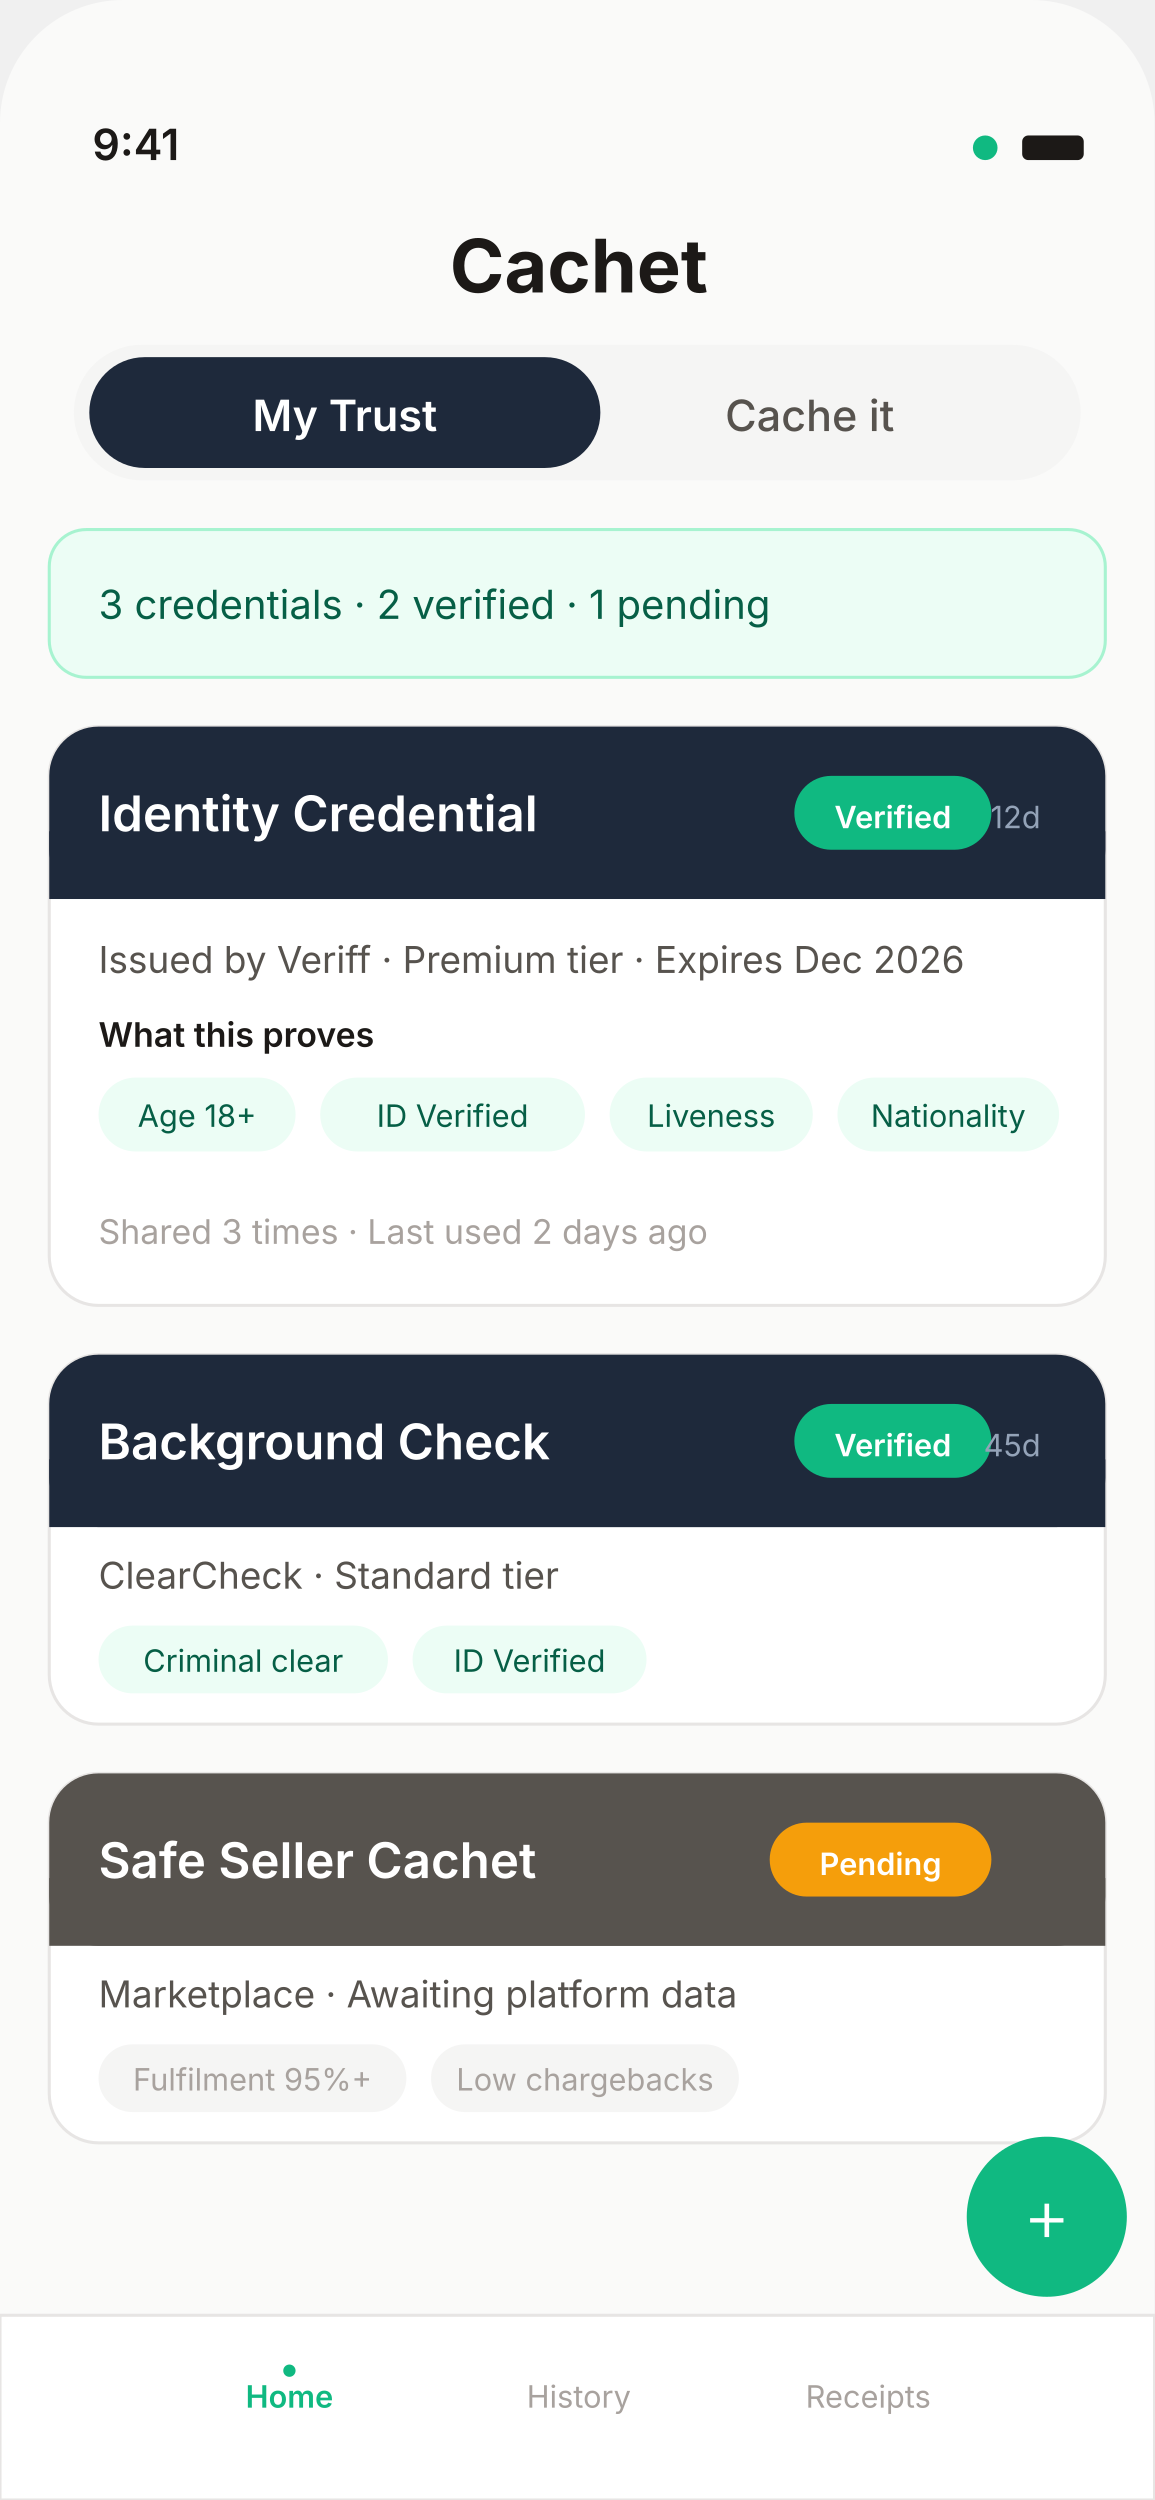
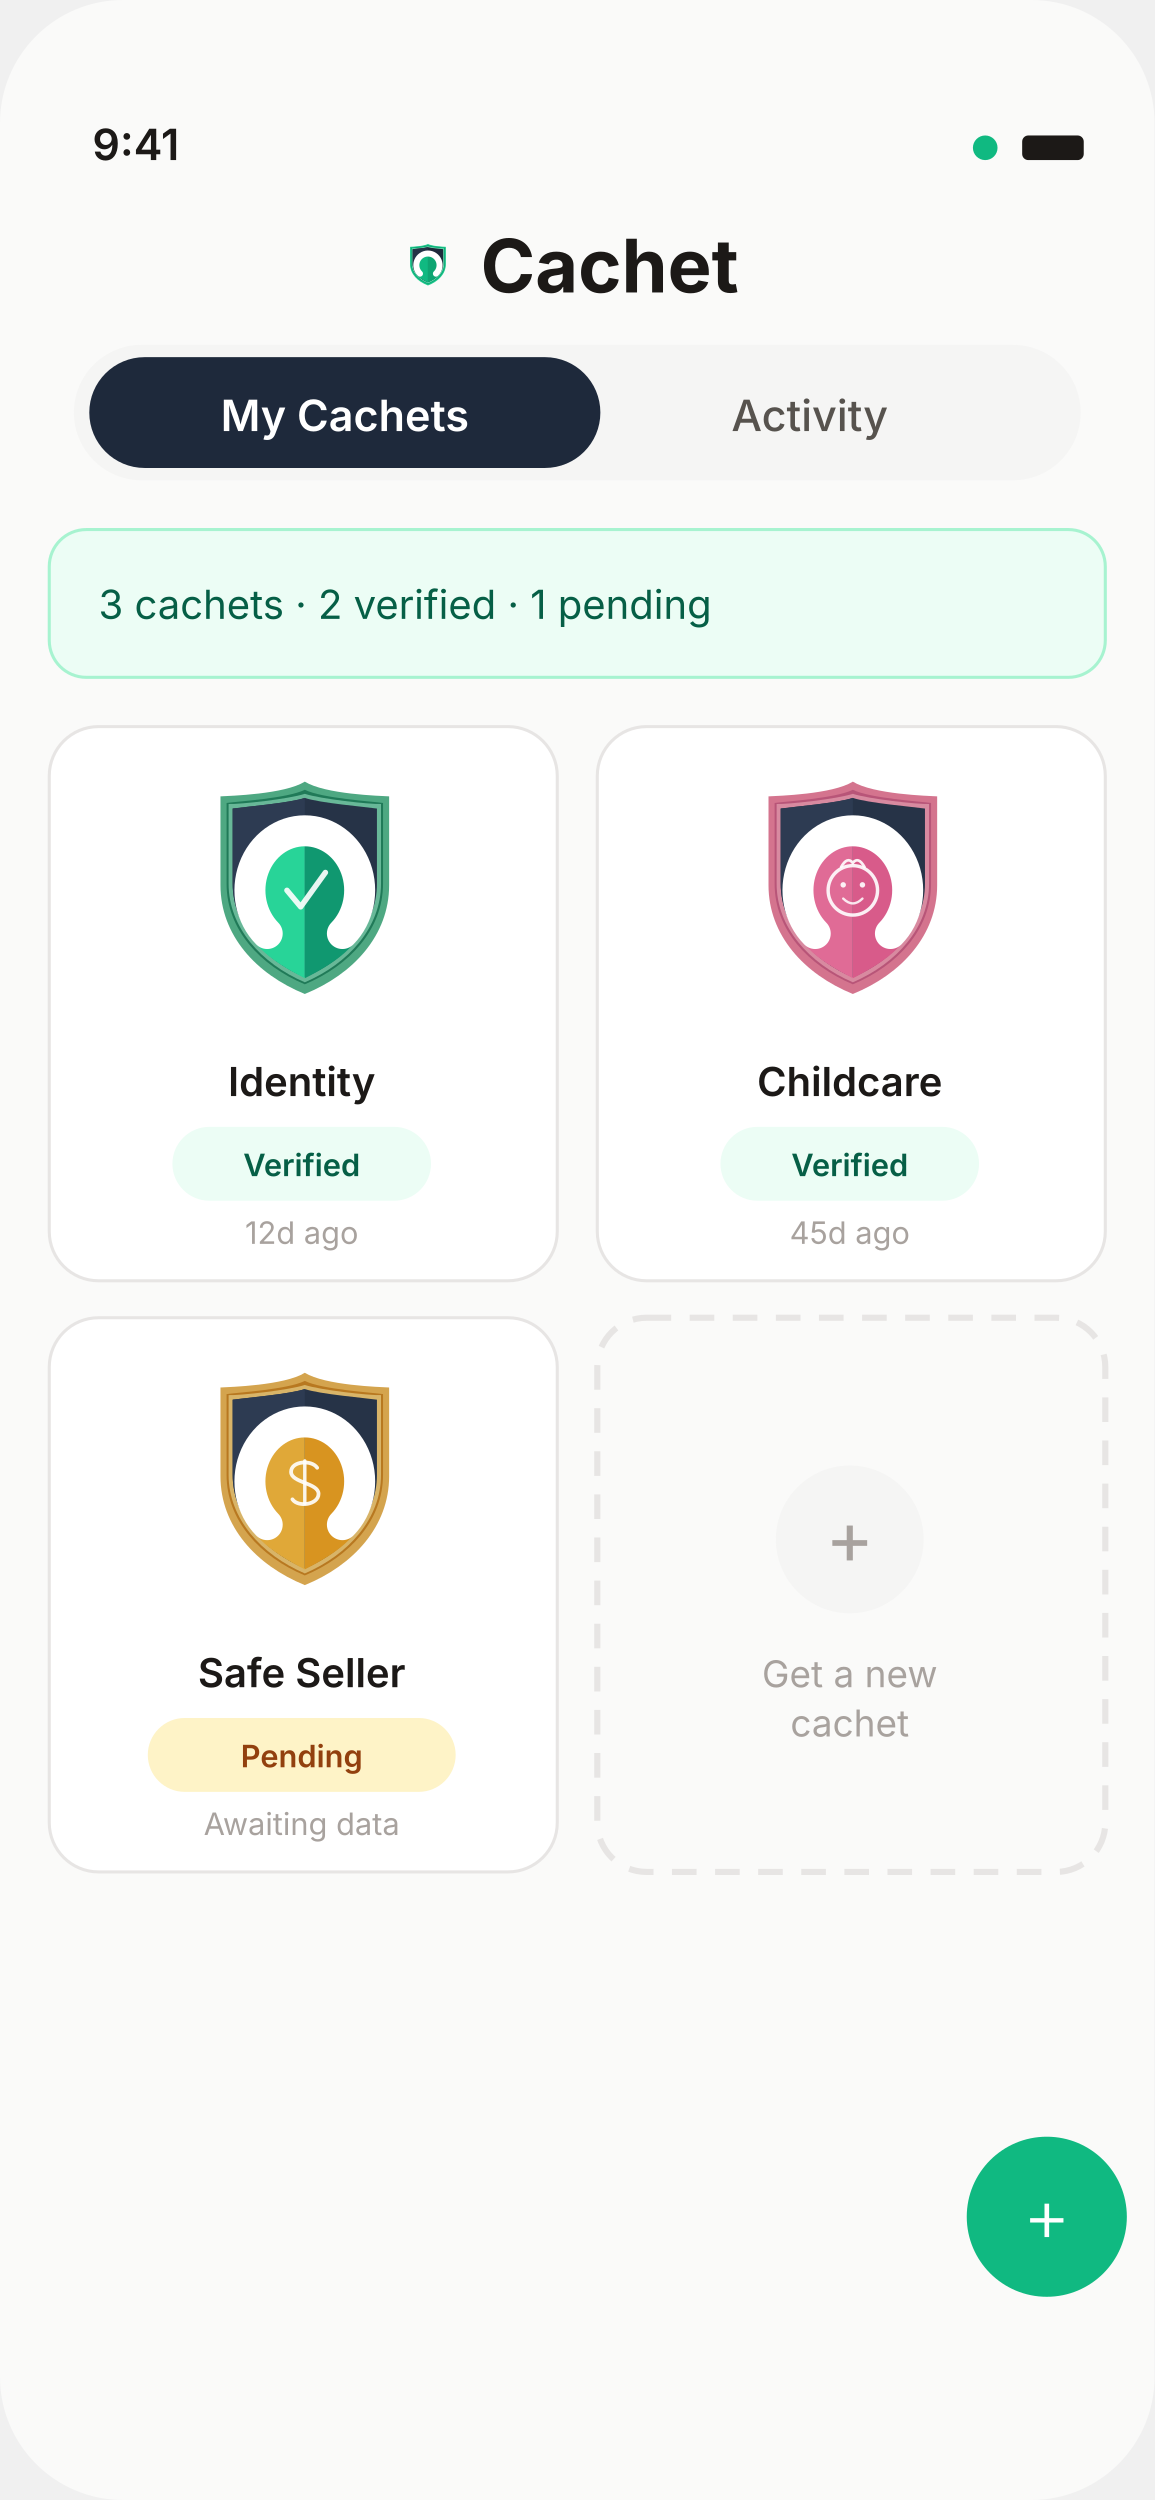
<svg xmlns="http://www.w3.org/2000/svg" viewBox="0 0 375 812" width="375" height="812">
+   <defs>
+     <symbol id="brand-shield" viewBox="0 0 400 480">
+       <path d="M 200 32 C 240 55, 348 58, 366 59 V 221 C 366 311, 296 382, 200 418 C 104 382, 34 311, 34 221 V 59 C 52 58, 160 55, 200 32 Z" fill="#34D399" />
+       <path d="M 200 40 C 238 54, 340 63, 362 63 V 219 C 362 307, 294 376, 200 412 C 106 376, 38 307, 38 219 V 63 C 60 63, 162 54, 200 40 Z" fill="#10B981" />
+       <path d="M 200 47 C 234 63, 334 68, 354 71 V 218 C 354 301, 288 367, 200 401 C 112 367, 46 301, 46 218 V 71 C 66 68, 166 63, 200 47 Z" fill="#059669" />
+       <path d="M 200 54 C 230 64, 328 74, 350 73 V 218 C 350 297, 286 363, 200 397 C 114 363, 50 297, 50 218 V 73 C 72 74, 170 64, 200 54 Z" fill="#6EE7B7" />
+       <path d="M 200 62 C 228 71, 322 78, 342 81 V 218 C 342 294, 280 356, 200 388 C 120 356, 58 294, 58 218 V 81 C 78 78, 172 71, 200 62 Z" fill="#1E293B" />
+       <path d="M 200 62 C 172 71, 78 78, 58 81 V 218 C 58 294, 120 356, 200 388 Z" fill="#253347" />
+       <path d="M 200 131 C 280 131, 330 152, 326 257 C 324 320, 268 358, 200 390 Z" fill="#0EA572" />
+       <path d="M 200 131 C 120 131, 70 152, 74 257 C 76 320, 132 358, 200 390 Z" fill="#10B981" />
+       <path d="M 274 308 A 108 108 0 1 0 126 308" fill="none" stroke="white" stroke-width="56" stroke-linecap="round" />
+     </symbol>
+     <symbol id="identity-shield" viewBox="0 0 400 520">
+       <path d="M 200 35 C 240 60, 348 63, 366 64 V 239 C 366 337, 296 414, 200 453 C 104 414, 34 337, 34 239 V 64 C 52 63, 160 60, 200 35 Z" fill="#4EA882" />
+       <path d="M 200 51 C 234 68, 334 74, 354 77 V 236 C 354 326, 288 397, 200 434 C 112 397, 46 326, 46 236 V 77 C 66 74, 166 68, 200 51 Z" fill="#207A58" />
+       <path d="M 200 59 C 230 69, 328 80, 350 79 V 236 C 350 322, 286 393, 200 430 C 114 393, 50 322, 50 236 V 79 C 72 80, 170 69, 200 59 Z" fill="#68B898" />
+       <path d="M 200 67 C 228 77, 322 85, 342 88 V 236 C 342 318, 280 386, 200 420 C 120 386, 58 318, 58 236 V 88 C 78 85, 172 77, 200 67 Z" fill="#263347" />
+       <path d="M 200 67 C 172 77, 78 85, 58 88 V 236 C 58 318, 120 386, 200 420 Z" fill="#2D3B52" />
+       <path d="M 200 142 C 280 142, 330 165, 326 278 C 324 347, 268 388, 200 422 Z" fill="#109870" />
+       <path d="M 200 142 C 120 142, 70 165, 74 278 C 76 347, 132 388, 200 422 Z" fill="#28D498" />
+       <path d="M 274 334 A 108 117 0 1 0 126 334" fill="none" stroke="#fff" stroke-width="61" stroke-linecap="round" />
+       <g transform="matrix(1.3514, 0, 0, 1.3514, -70.28, -51.0)">
+         <path d="M 174,222 L 194,246 L 230,196" fill="none" stroke="#fff" stroke-width="8" stroke-linecap="round" stroke-linejoin="round" opacity="0.9" />
+       </g>
+     </symbol>
+     <symbol id="childcare-shield" viewBox="0 0 400 520">
+       <path d="M 200 35 C 240 60, 348 63, 366 64 V 239 C 366 337, 296 414, 200 453 C 104 414, 34 337, 34 239 V 64 C 52 63, 160 60, 200 35 Z" fill="#D4748E" />
+       <path d="M 200 51 C 234 68, 334 74, 354 77 V 236 C 354 326, 288 397, 200 434 C 112 397, 46 326, 46 236 V 77 C 66 74, 166 68, 200 51 Z" fill="#B85578" />
+       <path d="M 200 59 C 230 69, 328 80, 350 79 V 236 C 350 322, 286 393, 200 430 C 114 393, 50 322, 50 236 V 79 C 72 80, 170 69, 200 59 Z" fill="#D88AA0" />
+       <path d="M 200 67 C 228 77, 322 85, 342 88 V 236 C 342 318, 280 386, 200 420 C 120 386, 58 318, 58 236 V 88 C 78 85, 172 77, 200 67 Z" fill="#263347" />
+       <path d="M 200 67 C 172 77, 78 85, 58 88 V 236 C 58 318, 120 386, 200 420 Z" fill="#2D3B52" />
+       <path d="M 200 142 C 280 142, 330 165, 326 278 C 324 347, 268 388, 200 422 Z" fill="#D85B8A" />
+       <path d="M 200 142 C 120 142, 70 165, 74 278 C 76 347, 132 388, 200 422 Z" fill="#E06B96" />
+       <path d="M 274 334 A 108 117 0 1 0 126 334" fill="none" stroke="#fff" stroke-width="61" stroke-linecap="round" />
+       <g transform="matrix(1.3514, 0, 0, 1.3514, -70.28, -51.0)">
+         <circle cx="200" cy="222" r="36" fill="none" stroke="#fff" stroke-width="5" opacity="0.9" />
+         <circle cx="186" cy="214" r="4" fill="#fff" opacity="0.9" />
+         <circle cx="214" cy="214" r="4" fill="#fff" opacity="0.9" />
+         <path d="M 186,234 Q 200,248 214,234" fill="none" stroke="#fff" stroke-width="3.5" stroke-linecap="round" opacity="0.85" />
+         <path d="M 183,188 Q 192,172 200,182 Q 208,172 217,188" fill="none" stroke="#fff" stroke-width="4" stroke-linecap="round" opacity="0.9" />
+       </g>
+     </symbol>
+     <symbol id="seller-shield" viewBox="0 0 400 520">
+       <path d="M 200 35 C 240 60, 348 63, 366 64 V 239 C 366 337, 296 414, 200 453 C 104 414, 34 337, 34 239 V 64 C 52 63, 160 60, 200 35 Z" fill="#D4A44E" />
+       <path d="M 200 51 C 234 68, 334 74, 354 77 V 236 C 354 326, 288 397, 200 434 C 112 397, 46 326, 46 236 V 77 C 66 74, 166 68, 200 51 Z" fill="#B87820" />
+       <path d="M 200 59 C 230 69, 328 80, 350 79 V 236 C 350 322, 286 393, 200 430 C 114 393, 50 322, 50 236 V 79 C 72 80, 170 69, 200 59 Z" fill="#D8B468" />
+       <path d="M 200 67 C 228 77, 322 85, 342 88 V 236 C 342 318, 280 386, 200 420 C 120 386, 58 318, 58 236 V 88 C 78 85, 172 77, 200 67 Z" fill="#263347" />
+       <path d="M 200 67 C 172 77, 78 85, 58 88 V 236 C 58 318, 120 386, 200 420 Z" fill="#2D3B52" />
+       <path d="M 200 142 C 280 142, 330 165, 326 278 C 324 347, 268 388, 200 422 Z" fill="#D89420" />
+       <path d="M 200 142 C 120 142, 70 165, 74 278 C 76 347, 132 388, 200 422 Z" fill="#E0A838" />
+       <path d="M 274 334 A 108 117 0 1 0 126 334" fill="none" stroke="#fff" stroke-width="61" stroke-linecap="round" />
+       <g transform="matrix(1.3514, 0, 0, 1.3514, -70.28, -51.0)">
+         <line x1="200" y1="192" x2="200" y2="254" stroke="#fff" stroke-width="5" stroke-linecap="round" opacity="0.9" />
+         <path d="M 218,202 C 210,190 180,192 180,208 C 180,224 220,224 220,240 C 220,256 190,260 182,248" fill="none" stroke="#fff" stroke-width="5.5" stroke-linecap="round" opacity="0.9" />
+       </g>
+     </symbol>
+   </defs>
  <rect width="375" height="812" rx="40" fill="#FAFAF9" />
  <text x="30" y="52" font-family="Inter, sans-serif" font-size="14" font-weight="600" fill="#1C1917">9:41</text>
  <circle cx="320" cy="48" r="4" fill="#10B981" />
  <rect x="332" y="44" width="20" height="8" rx="2" fill="#1C1917" />
-   <text x="188" y="95" text-anchor="middle" font-family="Inter, sans-serif" font-size="24" font-weight="700" fill="#1C1917">Cachet</text>
+   <use href="#brand-shield" x="132" y="78" width="14" height="17" />
+   <text x="198" y="95" text-anchor="middle" font-family="Inter, sans-serif" font-size="24" font-weight="700" fill="#1C1917">Cachet</text>
  <rect x="24" y="112" width="327" height="44" rx="22" fill="#F5F5F4" />
  <rect x="29" y="116" width="166" height="36" rx="18" fill="#1E293B" />
-   <text x="112" y="140" text-anchor="middle" font-family="Inter, sans-serif" font-size="14" font-weight="600" fill="#FFFFFF">My Trust</text>
-   <text x="263" y="140" text-anchor="middle" font-family="Inter, sans-serif" font-size="14" font-weight="500" fill="#57534E">Cache it</text>
+   <text x="112" y="140" text-anchor="middle" font-family="Inter, sans-serif" font-size="14" font-weight="600" fill="#FFFFFF">My Cachets</text>
+   <text x="263" y="140" text-anchor="middle" font-family="Inter, sans-serif" font-size="14" font-weight="500" fill="#57534E">Activity</text>
  <rect x="16" y="172" width="343" height="48" rx="12" fill="#ECFDF5" stroke="#A7F3D0" stroke-width="1" />
-   <text x="32" y="201" font-family="Inter, sans-serif" font-size="13" fill="#065F46">3 credentials  ·  2 verified  ·  1 pending</text>
-   <rect x="16" y="236" width="343" height="188" rx="16" fill="#FFFFFF" stroke="#E7E5E4" stroke-width="1" />
-   <rect x="16" y="236" width="343" height="56" rx="16" fill="#1E293B" />
-   <rect x="16" y="270" width="343" height="22" fill="#1E293B" />
-   <text x="32" y="270" font-family="Inter, sans-serif" font-size="16" font-weight="600" fill="#FFFFFF">Identity Credential</text>
-   <rect x="258" y="252" width="64" height="24" rx="12" fill="#10B981" />
-   <text x="290" y="269" text-anchor="middle" font-family="Inter, sans-serif" font-size="10" font-weight="600" fill="#FFFFFF">Verified</text>
-   <text x="338" y="269" text-anchor="end" font-family="Inter, sans-serif" font-size="10" fill="#94A3B8">12d</text>
-   <text x="32" y="316" font-family="Inter, sans-serif" font-size="12" fill="#57534E">Issued by Veriff  ·  Premium tier  ·  Expires Dec 2026</text>
-   <text x="32" y="340" font-family="Inter, sans-serif" font-size="11" font-weight="600" fill="#1C1917">What this proves</text>
-   <rect x="32" y="350" width="64" height="24" rx="12" fill="#ECFDF5" />
-   <text x="64" y="366" text-anchor="middle" font-family="Inter, sans-serif" font-size="10" fill="#065F46">Age 18+</text>
-   <rect x="104" y="350" width="86" height="24" rx="12" fill="#ECFDF5" />
-   <text x="147" y="366" text-anchor="middle" font-family="Inter, sans-serif" font-size="10" fill="#065F46">ID Verified</text>
-   <rect x="198" y="350" width="66" height="24" rx="12" fill="#ECFDF5" />
-   <text x="231" y="366" text-anchor="middle" font-family="Inter, sans-serif" font-size="10" fill="#065F46">Liveness</text>
-   <rect x="272" y="350" width="72" height="24" rx="12" fill="#ECFDF5" />
-   <text x="308" y="366" text-anchor="middle" font-family="Inter, sans-serif" font-size="10" fill="#065F46">Nationality</text>
-   <text x="32" y="404" font-family="Inter, sans-serif" font-size="11" fill="#A8A29E">Shared 3 times  ·  Last used 2 days ago</text>
-   <rect x="16" y="440" width="343" height="120" rx="16" fill="#FFFFFF" stroke="#E7E5E4" stroke-width="1" />
-   <rect x="16" y="440" width="343" height="56" rx="16" fill="#1E293B" />
-   <rect x="16" y="474" width="343" height="22" fill="#1E293B" />
-   <text x="32" y="474" font-family="Inter, sans-serif" font-size="16" font-weight="600" fill="#FFFFFF">Background Check</text>
-   <rect x="258" y="456" width="64" height="24" rx="12" fill="#10B981" />
-   <text x="290" y="473" text-anchor="middle" font-family="Inter, sans-serif" font-size="10" font-weight="600" fill="#FFFFFF">Verified</text>
-   <text x="338" y="473" text-anchor="end" font-family="Inter, sans-serif" font-size="10" fill="#94A3B8">45d</text>
-   <text x="32" y="516" font-family="Inter, sans-serif" font-size="12" fill="#57534E">ClearCheck  ·  Standard tier</text>
-   <rect x="32" y="528" width="94" height="22" rx="11" fill="#ECFDF5" />
-   <text x="79" y="543" text-anchor="middle" font-family="Inter, sans-serif" font-size="10" fill="#065F46">Criminal clear</text>
-   <rect x="134" y="528" width="76" height="22" rx="11" fill="#ECFDF5" />
-   <text x="172" y="543" text-anchor="middle" font-family="Inter, sans-serif" font-size="10" fill="#065F46">ID Verified</text>
-   <rect x="16" y="576" width="343" height="120" rx="16" fill="#FFFFFF" stroke="#E7E5E4" stroke-width="1" />
-   <rect x="16" y="576" width="343" height="56" rx="16" fill="#57534E" />
-   <rect x="16" y="610" width="343" height="22" fill="#57534E" />
-   <text x="32" y="610" font-family="Inter, sans-serif" font-size="16" font-weight="600" fill="#FFFFFF">Safe Seller Cachet</text>
-   <rect x="250" y="592" width="72" height="24" rx="12" fill="#F59E0B" />
-   <text x="286" y="609" text-anchor="middle" font-family="Inter, sans-serif" font-size="10" font-weight="600" fill="#FFFFFF">Pending</text>
-   <text x="32" y="652" font-family="Inter, sans-serif" font-size="12" fill="#57534E">Marketplace  ·  Awaiting platform data</text>
-   <rect x="32" y="664" width="100" height="22" rx="11" fill="#F5F5F4" />
-   <text x="82" y="679" text-anchor="middle" font-family="Inter, sans-serif" font-size="10" fill="#A8A29E">Fulfilment 95%+</text>
-   <rect x="140" y="664" width="100" height="22" rx="11" fill="#F5F5F4" />
-   <text x="190" y="679" text-anchor="middle" font-family="Inter, sans-serif" font-size="10" fill="#A8A29E">Low chargebacks</text>
+   <text x="32" y="201" font-family="Inter, sans-serif" font-size="13" fill="#065F46">3 cachets  ·  2 verified  ·  1 pending</text>
+   <rect x="16" y="236" width="165" height="180" rx="16" fill="#FFFFFF" stroke="#E7E5E4" stroke-width="1" />
+   <use href="#identity-shield" x="66" y="248" width="66" height="86" />
+   <text x="98" y="356" text-anchor="middle" font-family="Inter, sans-serif" font-size="13" font-weight="600" fill="#1C1917">Identity</text>
+   <rect x="56" y="366" width="84" height="24" rx="12" fill="#ECFDF5" />
+   <text x="98" y="382" text-anchor="middle" font-family="Inter, sans-serif" font-size="10" font-weight="600" fill="#065F46">Verified</text>
+   <text x="98" y="404" text-anchor="middle" font-family="Inter, sans-serif" font-size="10" fill="#A8A29E">12d ago</text>
+   <rect x="194" y="236" width="165" height="180" rx="16" fill="#FFFFFF" stroke="#E7E5E4" stroke-width="1" />
+   <use href="#childcare-shield" x="244" y="248" width="66" height="86" />
+   <text x="276" y="356" text-anchor="middle" font-family="Inter, sans-serif" font-size="13" font-weight="600" fill="#1C1917">Childcare</text>
+   <rect x="234" y="366" width="84" height="24" rx="12" fill="#ECFDF5" />
+   <text x="276" y="382" text-anchor="middle" font-family="Inter, sans-serif" font-size="10" font-weight="600" fill="#065F46">Verified</text>
+   <text x="276" y="404" text-anchor="middle" font-family="Inter, sans-serif" font-size="10" fill="#A8A29E">45d ago</text>
+   <rect x="16" y="428" width="165" height="180" rx="16" fill="#FFFFFF" stroke="#E7E5E4" stroke-width="1" />
+   <use href="#seller-shield" x="66" y="440" width="66" height="86" />
+   <text x="98" y="548" text-anchor="middle" font-family="Inter, sans-serif" font-size="13" font-weight="600" fill="#1C1917">Safe Seller</text>
+   <rect x="48" y="558" width="100" height="24" rx="12" fill="#FEF3C7" />
+   <text x="98" y="574" text-anchor="middle" font-family="Inter, sans-serif" font-size="10" font-weight="600" fill="#92400E">Pending</text>
+   <text x="98" y="596" text-anchor="middle" font-family="Inter, sans-serif" font-size="10" fill="#A8A29E">Awaiting data</text>
+   <rect x="194" y="428" width="165" height="180" rx="16" fill="none" stroke="#E7E5E4" stroke-width="2" stroke-dasharray="8 6" />
+   <circle cx="276" cy="500" r="24" fill="#F5F5F4" />
+   <text x="276" y="508" text-anchor="middle" font-family="Inter, sans-serif" font-size="24" fill="#A8A29E">+</text>
+   <text x="276" y="548" text-anchor="middle" font-family="Inter, sans-serif" font-size="12" fill="#A8A29E">Get a new</text>
+   <text x="276" y="564" text-anchor="middle" font-family="Inter, sans-serif" font-size="12" fill="#A8A29E">cachet</text>
  <circle cx="340" cy="720" r="26" fill="#10B981" />
  <text x="340" y="728" text-anchor="middle" font-family="Inter, sans-serif" font-size="24" font-weight="300" fill="#FFFFFF">+</text>
-   <rect x="0" y="752" width="375" height="60" fill="#FFFFFF" stroke="#E7E5E4" stroke-width="1" />
-   <text x="94" y="782" text-anchor="middle" font-family="Inter, sans-serif" font-size="10" font-weight="600" fill="#10B981">Home</text>
-   <circle cx="94" cy="770" r="2" fill="#10B981" />
-   <text x="188" y="782" text-anchor="middle" font-family="Inter, sans-serif" font-size="10" fill="#A8A29E">History</text>
-   <text x="282" y="782" text-anchor="middle" font-family="Inter, sans-serif" font-size="10" fill="#A8A29E">Receipts</text>
</svg>
